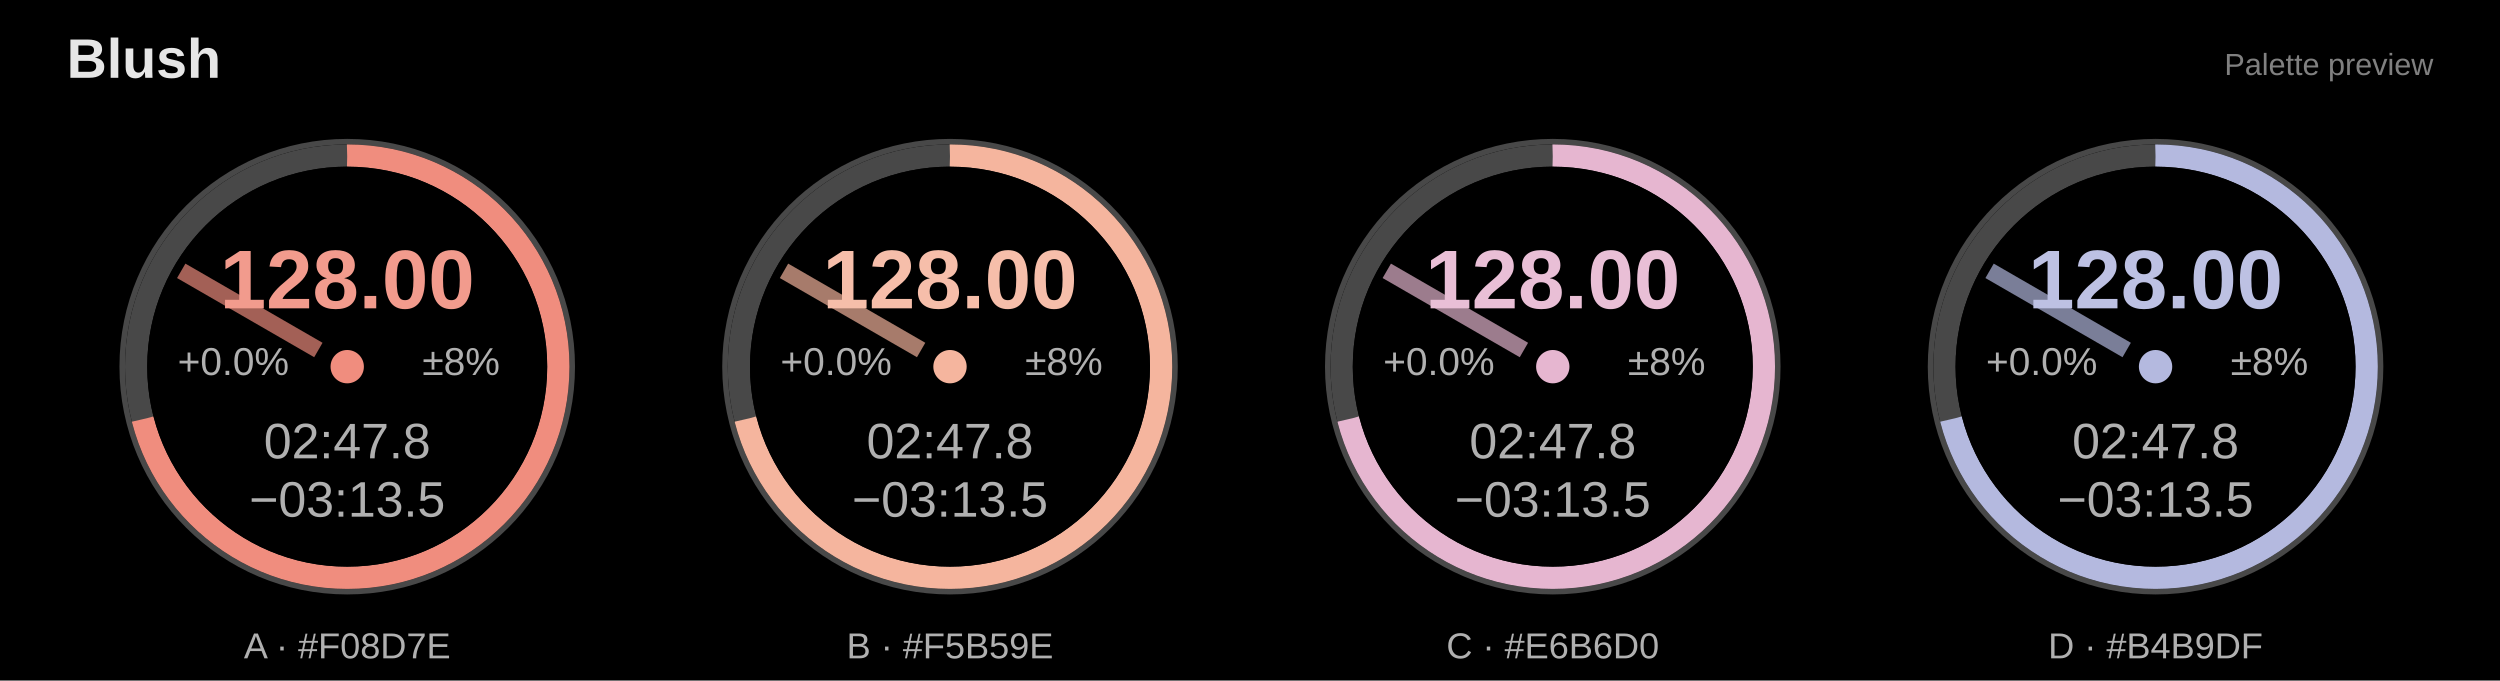
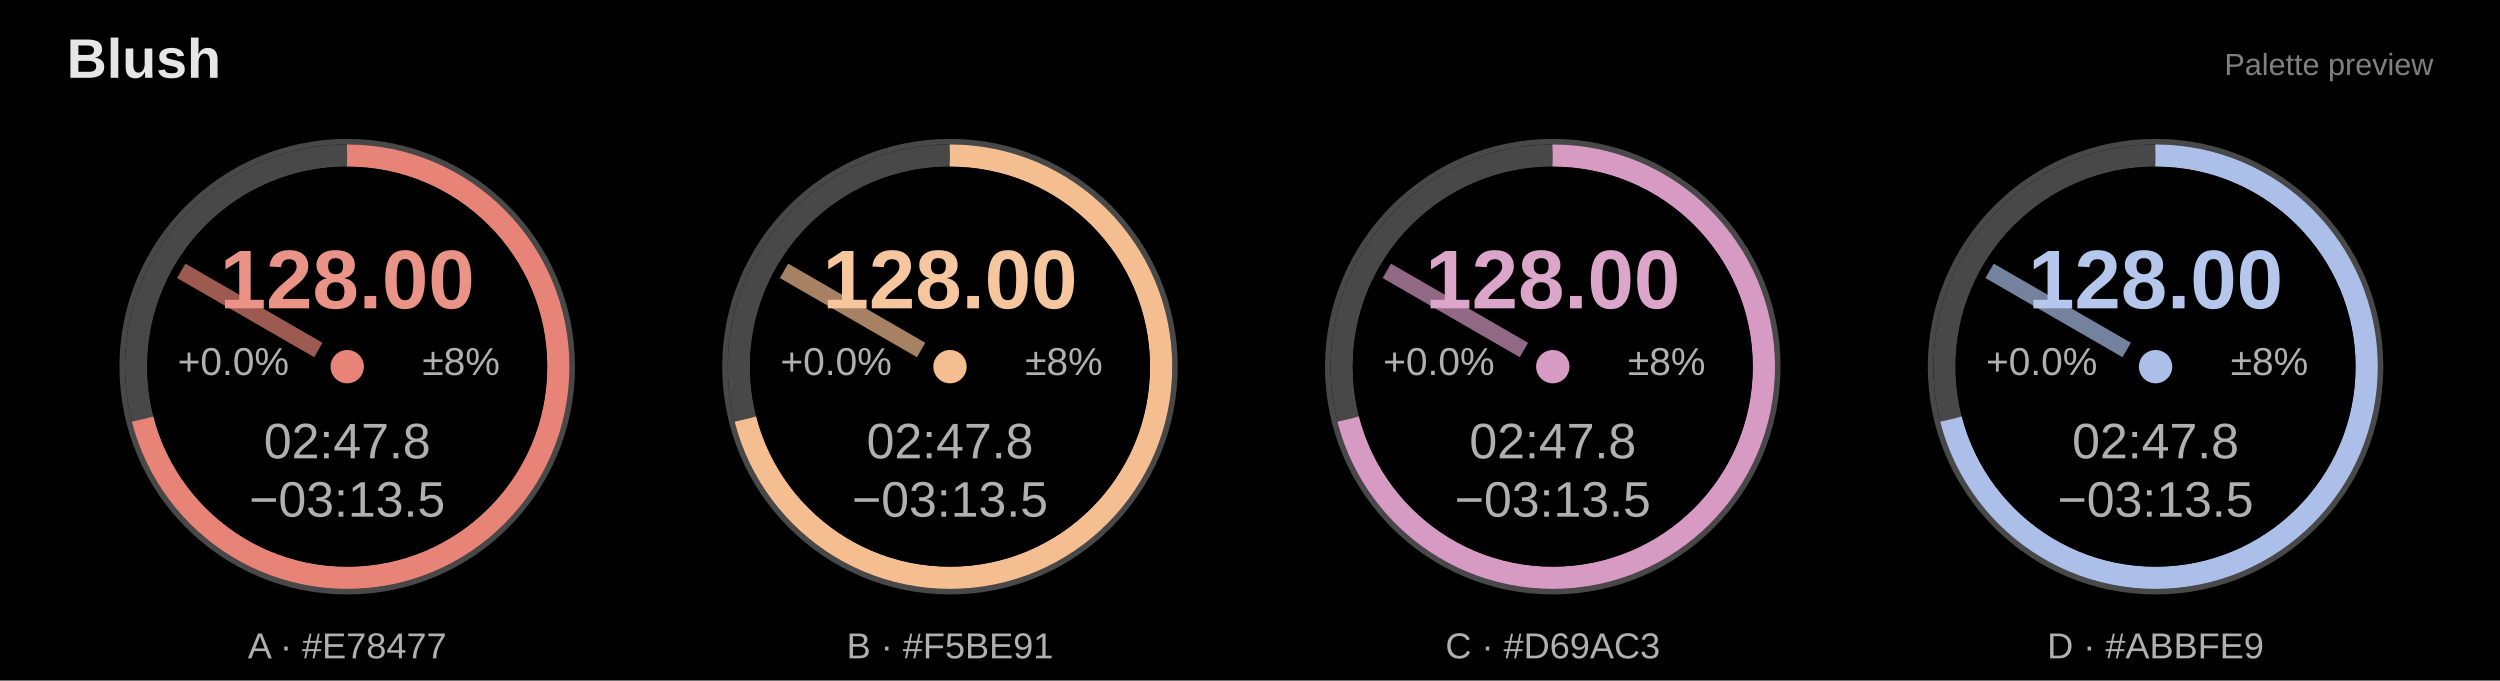
<svg xmlns="http://www.w3.org/2000/svg" width="900" height="245" viewBox="0 0 900 245" role="img" aria-labelledby="title desc">
  <style>text{font-family:Arial,Helvetica,sans-serif;font-variant-numeric:tabular-nums}</style>
  <rect width="900" height="245" fill="#000000" />
  <g transform="translate(0,0)">
    <text x="24" y="28" fill="#E6E6E6" font-size="20" text-anchor="start" font-weight="600">Blush</text>
    <text x="876" y="27" fill="#808080" font-size="11" text-anchor="end" font-weight="400">Palette preview</text>
    <g transform="translate(43,50)">
      <circle cx="82" cy="82" r="81" fill="#000000" stroke="#484848" stroke-width="2" />
      <circle cx="82" cy="82" r="76" fill="none" stroke="#484848" stroke-width="8" />
-       <circle cx="82" cy="82" r="76" fill="none" stroke="#F08D7E" stroke-width="8" stroke-dasharray="339.041 138.481" transform="rotate(-90 82 82)" />
+       <circle cx="82" cy="82" r="76" fill="none" stroke="#E78477" stroke-width="8" stroke-dasharray="339.041 138.481" transform="rotate(-90 82 82)" />
      <circle cx="82" cy="82" r="71.5" fill="#000000" stroke="#000000" />
-       <rect x="79" y="13" width="6" height="57" fill="#A36056" transform="rotate(-60 82 82)" />
-       <circle cx="82" cy="82" r="6" fill="#F08D7E" />
-       <text x="82" y="61" fill="#F29B8D" font-size="30" text-anchor="middle" font-weight="700">128.00</text>
+       <rect x="79" y="13" width="6" height="57" fill="#9D5A51" transform="rotate(-60 82 82)" />
+       <circle cx="82" cy="82" r="6" fill="#E78477" />
+       <text x="82" y="61" fill="#EA9387" font-size="30" text-anchor="middle" font-weight="700">128.00</text>
      <text x="41" y="85" fill="#B0B0B0" font-size="14" text-anchor="middle" font-weight="400">+0.0%</text>
      <text x="123" y="85" fill="#B0B0B0" font-size="14" text-anchor="middle" font-weight="400">±8%</text>
      <text x="82" y="115" fill="#B0B0B0" font-size="18" text-anchor="middle" font-weight="400">02:47.8</text>
      <text x="82" y="136" fill="#B0B0B0" font-size="18" text-anchor="middle" font-weight="400">−03:13.5</text>
-       <text x="82" y="187" fill="#B0B0B0" font-size="13" text-anchor="middle" font-weight="400">A  ·  #F08D7E</text>
+       <text x="82" y="187" fill="#B0B0B0" font-size="13" text-anchor="middle" font-weight="400">A  ·  #E78477</text>
    </g>
    <g transform="translate(260,50)">
      <circle cx="82" cy="82" r="81" fill="#000000" stroke="#484848" stroke-width="2" />
      <circle cx="82" cy="82" r="76" fill="none" stroke="#484848" stroke-width="8" />
-       <circle cx="82" cy="82" r="76" fill="none" stroke="#F5B59E" stroke-width="8" stroke-dasharray="339.041 138.481" transform="rotate(-90 82 82)" />
+       <circle cx="82" cy="82" r="76" fill="none" stroke="#F5BE91" stroke-width="8" stroke-dasharray="339.041 138.481" transform="rotate(-90 82 82)" />
      <circle cx="82" cy="82" r="71.5" fill="#000000" stroke="#000000" />
-       <rect x="79" y="13" width="6" height="57" fill="#A77B6B" transform="rotate(-60 82 82)" />
-       <circle cx="82" cy="82" r="6" fill="#F5B59E" />
-       <text x="82" y="61" fill="#F6BEAA" font-size="30" text-anchor="middle" font-weight="700">128.00</text>
+       <rect x="79" y="13" width="6" height="57" fill="#A78163" transform="rotate(-60 82 82)" />
+       <circle cx="82" cy="82" r="6" fill="#F5BE91" />
+       <text x="82" y="61" fill="#F6C69E" font-size="30" text-anchor="middle" font-weight="700">128.00</text>
      <text x="41" y="85" fill="#B0B0B0" font-size="14" text-anchor="middle" font-weight="400">+0.0%</text>
      <text x="123" y="85" fill="#B0B0B0" font-size="14" text-anchor="middle" font-weight="400">±8%</text>
      <text x="82" y="115" fill="#B0B0B0" font-size="18" text-anchor="middle" font-weight="400">02:47.8</text>
      <text x="82" y="136" fill="#B0B0B0" font-size="18" text-anchor="middle" font-weight="400">−03:13.5</text>
-       <text x="82" y="187" fill="#B0B0B0" font-size="13" text-anchor="middle" font-weight="400">B  ·  #F5B59E</text>
+       <text x="82" y="187" fill="#B0B0B0" font-size="13" text-anchor="middle" font-weight="400">B  ·  #F5BE91</text>
    </g>
    <g transform="translate(477,50)">
      <circle cx="82" cy="82" r="81" fill="#000000" stroke="#484848" stroke-width="2" />
      <circle cx="82" cy="82" r="76" fill="none" stroke="#484848" stroke-width="8" />
-       <circle cx="82" cy="82" r="76" fill="none" stroke="#E6B6D0" stroke-width="8" stroke-dasharray="339.041 138.481" transform="rotate(-90 82 82)" />
+       <circle cx="82" cy="82" r="76" fill="none" stroke="#D69AC3" stroke-width="8" stroke-dasharray="339.041 138.481" transform="rotate(-90 82 82)" />
      <circle cx="82" cy="82" r="71.5" fill="#000000" stroke="#000000" />
-       <rect x="79" y="13" width="6" height="57" fill="#9C7C8D" transform="rotate(-60 82 82)" />
-       <circle cx="82" cy="82" r="6" fill="#E6B6D0" />
-       <text x="82" y="61" fill="#E9BFD6" font-size="30" text-anchor="middle" font-weight="700">128.00</text>
+       <rect x="79" y="13" width="6" height="57" fill="#926985" transform="rotate(-60 82 82)" />
+       <circle cx="82" cy="82" r="6" fill="#D69AC3" />
+       <text x="82" y="61" fill="#DBA6CA" font-size="30" text-anchor="middle" font-weight="700">128.00</text>
      <text x="41" y="85" fill="#B0B0B0" font-size="14" text-anchor="middle" font-weight="400">+0.0%</text>
      <text x="123" y="85" fill="#B0B0B0" font-size="14" text-anchor="middle" font-weight="400">±8%</text>
      <text x="82" y="115" fill="#B0B0B0" font-size="18" text-anchor="middle" font-weight="400">02:47.8</text>
      <text x="82" y="136" fill="#B0B0B0" font-size="18" text-anchor="middle" font-weight="400">−03:13.5</text>
-       <text x="82" y="187" fill="#B0B0B0" font-size="13" text-anchor="middle" font-weight="400">C  ·  #E6B6D0</text>
+       <text x="82" y="187" fill="#B0B0B0" font-size="13" text-anchor="middle" font-weight="400">C  ·  #D69AC3</text>
    </g>
    <g transform="translate(694,50)">
      <circle cx="82" cy="82" r="81" fill="#000000" stroke="#484848" stroke-width="2" />
      <circle cx="82" cy="82" r="76" fill="none" stroke="#484848" stroke-width="8" />
-       <circle cx="82" cy="82" r="76" fill="none" stroke="#B4B9DF" stroke-width="8" stroke-dasharray="339.041 138.481" transform="rotate(-90 82 82)" />
+       <circle cx="82" cy="82" r="76" fill="none" stroke="#ABBFE9" stroke-width="8" stroke-dasharray="339.041 138.481" transform="rotate(-90 82 82)" />
      <circle cx="82" cy="82" r="71.5" fill="#000000" stroke="#000000" />
-       <rect x="79" y="13" width="6" height="57" fill="#7A7E98" transform="rotate(-60 82 82)" />
-       <circle cx="82" cy="82" r="6" fill="#B4B9DF" />
-       <text x="82" y="61" fill="#BDC1E3" font-size="30" text-anchor="middle" font-weight="700">128.00</text>
+       <rect x="79" y="13" width="6" height="57" fill="#74829E" transform="rotate(-60 82 82)" />
+       <circle cx="82" cy="82" r="6" fill="#ABBFE9" />
+       <text x="82" y="61" fill="#B5C7EC" font-size="30" text-anchor="middle" font-weight="700">128.00</text>
      <text x="41" y="85" fill="#B0B0B0" font-size="14" text-anchor="middle" font-weight="400">+0.0%</text>
      <text x="123" y="85" fill="#B0B0B0" font-size="14" text-anchor="middle" font-weight="400">±8%</text>
      <text x="82" y="115" fill="#B0B0B0" font-size="18" text-anchor="middle" font-weight="400">02:47.8</text>
      <text x="82" y="136" fill="#B0B0B0" font-size="18" text-anchor="middle" font-weight="400">−03:13.5</text>
-       <text x="82" y="187" fill="#B0B0B0" font-size="13" text-anchor="middle" font-weight="400">D  ·  #B4B9DF</text>
+       <text x="82" y="187" fill="#B0B0B0" font-size="13" text-anchor="middle" font-weight="400">D  ·  #ABBFE9</text>
    </g>
  </g>
</svg>
